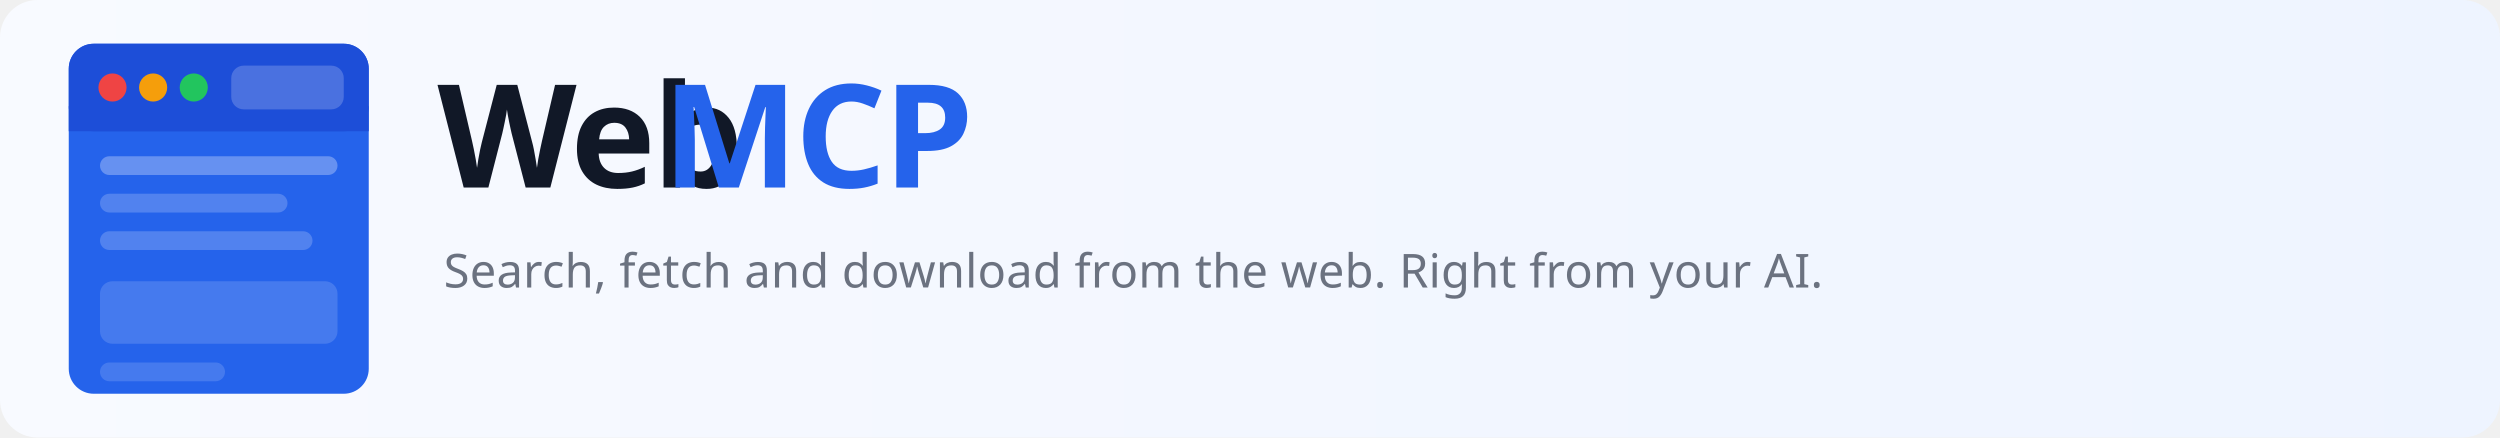
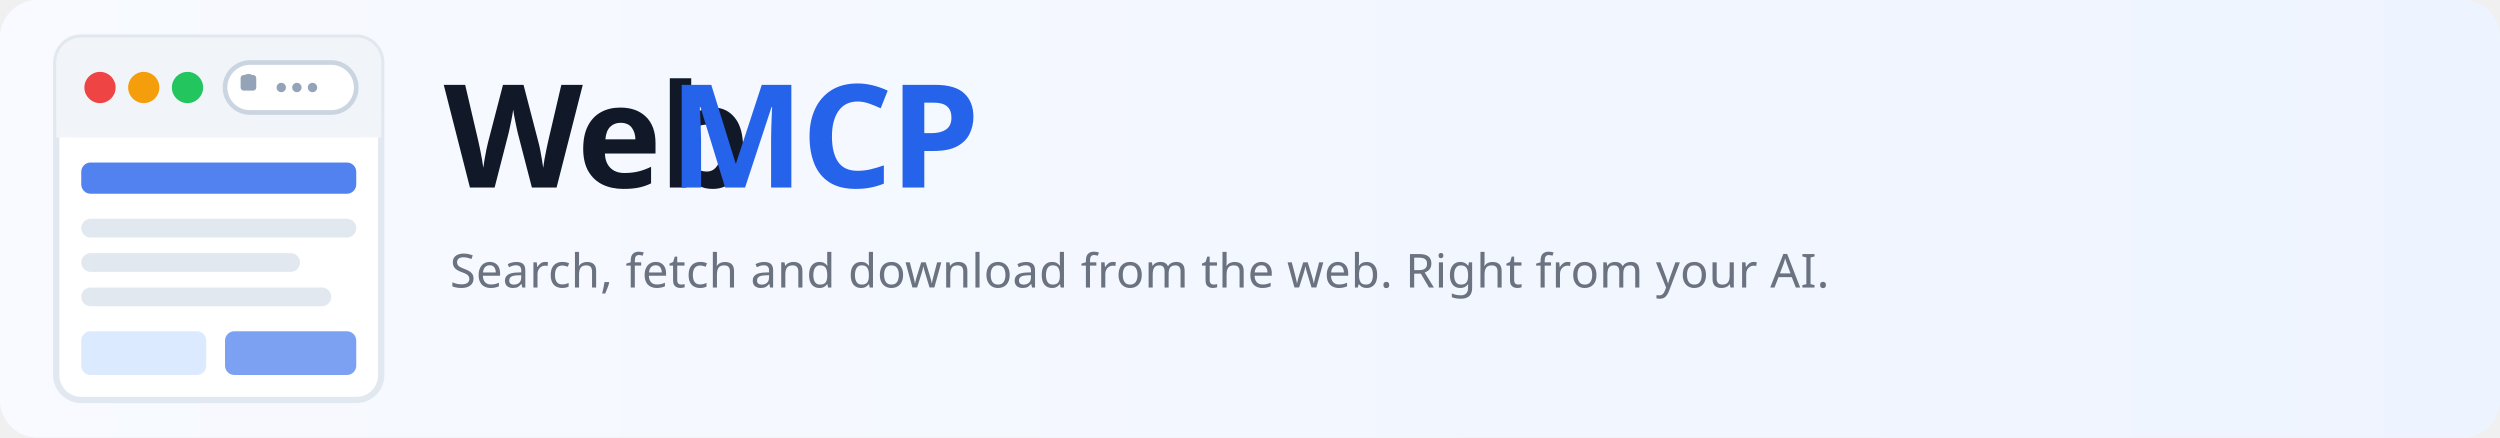
<svg xmlns="http://www.w3.org/2000/svg" viewBox="0 0 800 140">
  <defs>
    <linearGradient id="bg" x1="0%" y1="0%" x2="100%" y2="0%">
      <stop offset="0%" style="stop-color:#f8faff;stop-opacity:1" />
      <stop offset="100%" style="stop-color:#eef4ff;stop-opacity:1" />
    </linearGradient>
  </defs>
  <rect width="800" height="140" rx="12" fill="url(#bg)" />
-   <g transform="translate(22, 14)">
-     <rect x="0" y="0" width="96" height="112" rx="8" fill="#2563eb" />
-     <rect x="0" y="0" width="96" height="28" rx="8" fill="#1d4ed8" />
-     <rect x="0" y="20" width="96" height="8" fill="#1d4ed8" />
-     <circle cx="14" cy="14" r="4.5" fill="#ef4444" />
-     <circle cx="27" cy="14" r="4.5" fill="#f59e0b" />
-     <circle cx="40" cy="14" r="4.5" fill="#22c55e" />
-     <rect x="52" y="7" width="36" height="14" rx="4" fill="white" opacity="0.2" />
-     <rect x="10" y="36" width="76" height="6" rx="3" fill="white" opacity="0.3" />
-     <rect x="10" y="48" width="60" height="6" rx="3" fill="white" opacity="0.2" />
-     <rect x="10" y="60" width="68" height="6" rx="3" fill="white" opacity="0.2" />
-     <rect x="10" y="76" width="76" height="20" rx="4" fill="white" opacity="0.15" />
-     <rect x="10" y="102" width="40" height="6" rx="3" fill="white" opacity="0.15" />
+   <g transform="translate(18, 12)">
+     <rect x="0" y="0" width="104" height="116" rx="8" fill="white" stroke="#e2e8f0" stroke-width="2" />
+     <rect x="0" y="0" width="104" height="32" rx="8" fill="#f1f5f9" />
+     <rect x="0" y="24" width="104" height="8" fill="#f1f5f9" />
+     <circle cx="14" cy="16" r="5" fill="#ef4444" />
+     <circle cx="28" cy="16" r="5" fill="#f59e0b" />
+     <circle cx="42" cy="16" r="5" fill="#22c55e" />
+     <rect x="54" y="8" width="42" height="16" rx="8" fill="white" stroke="#cbd5e1" stroke-width="1.5" />
+     <rect x="59" y="12" width="5" height="5" rx="1" fill="#94a3b8" />
+     <path d="M59.5 13.5 Q61.5 11 63.5 13.5" fill="none" stroke="#94a3b8" stroke-width="1.2" />
+     <circle cx="72" cy="16" r="1.5" fill="#94a3b8" />
+     <circle cx="77" cy="16" r="1.5" fill="#94a3b8" />
+     <circle cx="82" cy="16" r="1.5" fill="#94a3b8" />
+     <rect x="8" y="40" width="88" height="10" rx="3" fill="#2563eb" opacity="0.8" />
+     <rect x="8" y="58" width="88" height="6" rx="3" fill="#e2e8f0" />
+     <rect x="8" y="69" width="70" height="6" rx="3" fill="#e2e8f0" />
+     <rect x="8" y="80" width="80" height="6" rx="3" fill="#e2e8f0" />
+     <rect x="8" y="94" width="40" height="14" rx="3" fill="#dbeafe" />
+     <rect x="54" y="94" width="42" height="14" rx="3" fill="#2563eb" opacity="0.6" />
  </g>
-   <text x="140" y="60" font-family="'Segoe UI', system-ui, sans-serif" font-size="46" font-weight="800" fill="#111827" letter-spacing="-1">Web</text>
-   <text x="212" y="60" font-family="'Segoe UI', system-ui, sans-serif" font-size="46" font-weight="800" fill="#2563eb" letter-spacing="-1"> MCP</text>
-   <text x="142" y="92" font-family="'Segoe UI', system-ui, sans-serif" font-size="15" fill="#6b7280" letter-spacing="0.1">Search, fetch and download from the web. Right from your AI.</text>
+   <text x="142" y="60" font-family="'Segoe UI', system-ui, sans-serif" font-size="46" font-weight="800" fill="#111827" letter-spacing="-1">Web</text>
+   <text x="214" y="60" font-family="'Segoe UI', system-ui, sans-serif" font-size="46" font-weight="800" fill="#2563eb" letter-spacing="-1"> MCP</text>
+   <text x="144" y="92" font-family="'Segoe UI', system-ui, sans-serif" font-size="15" fill="#6b7280" letter-spacing="0.1">Search, fetch and download from the web. Right from your AI.</text>
</svg>
